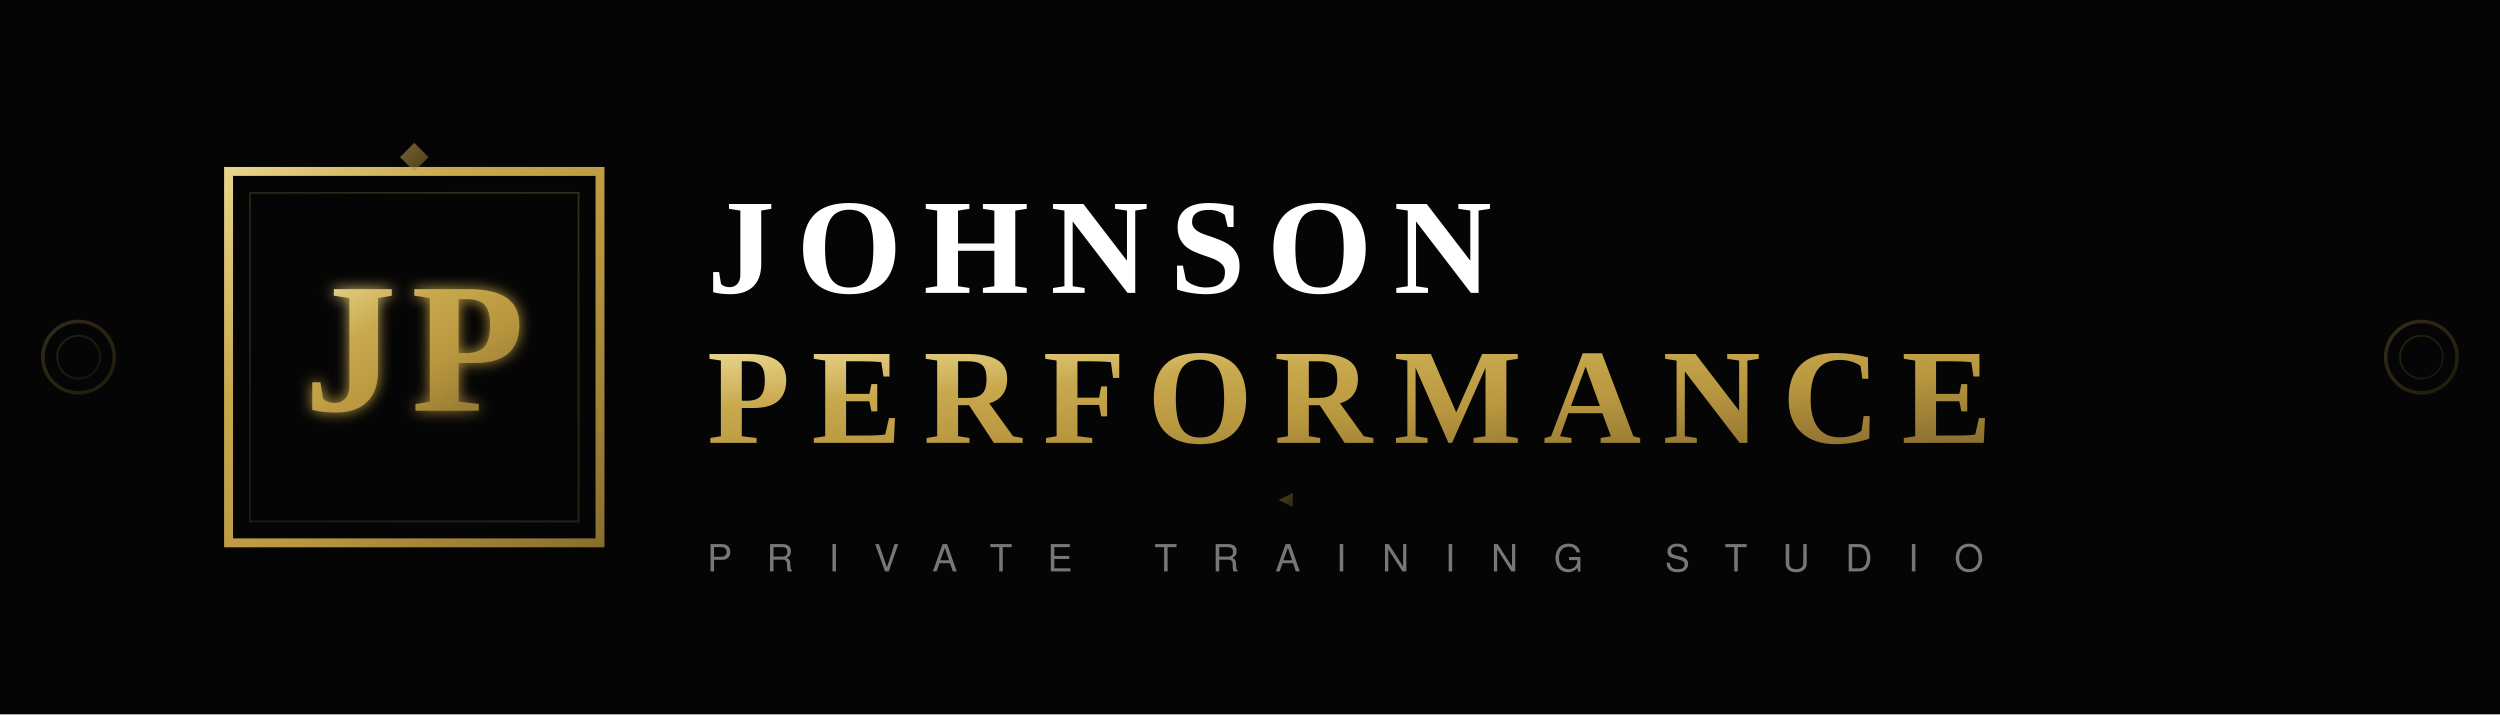
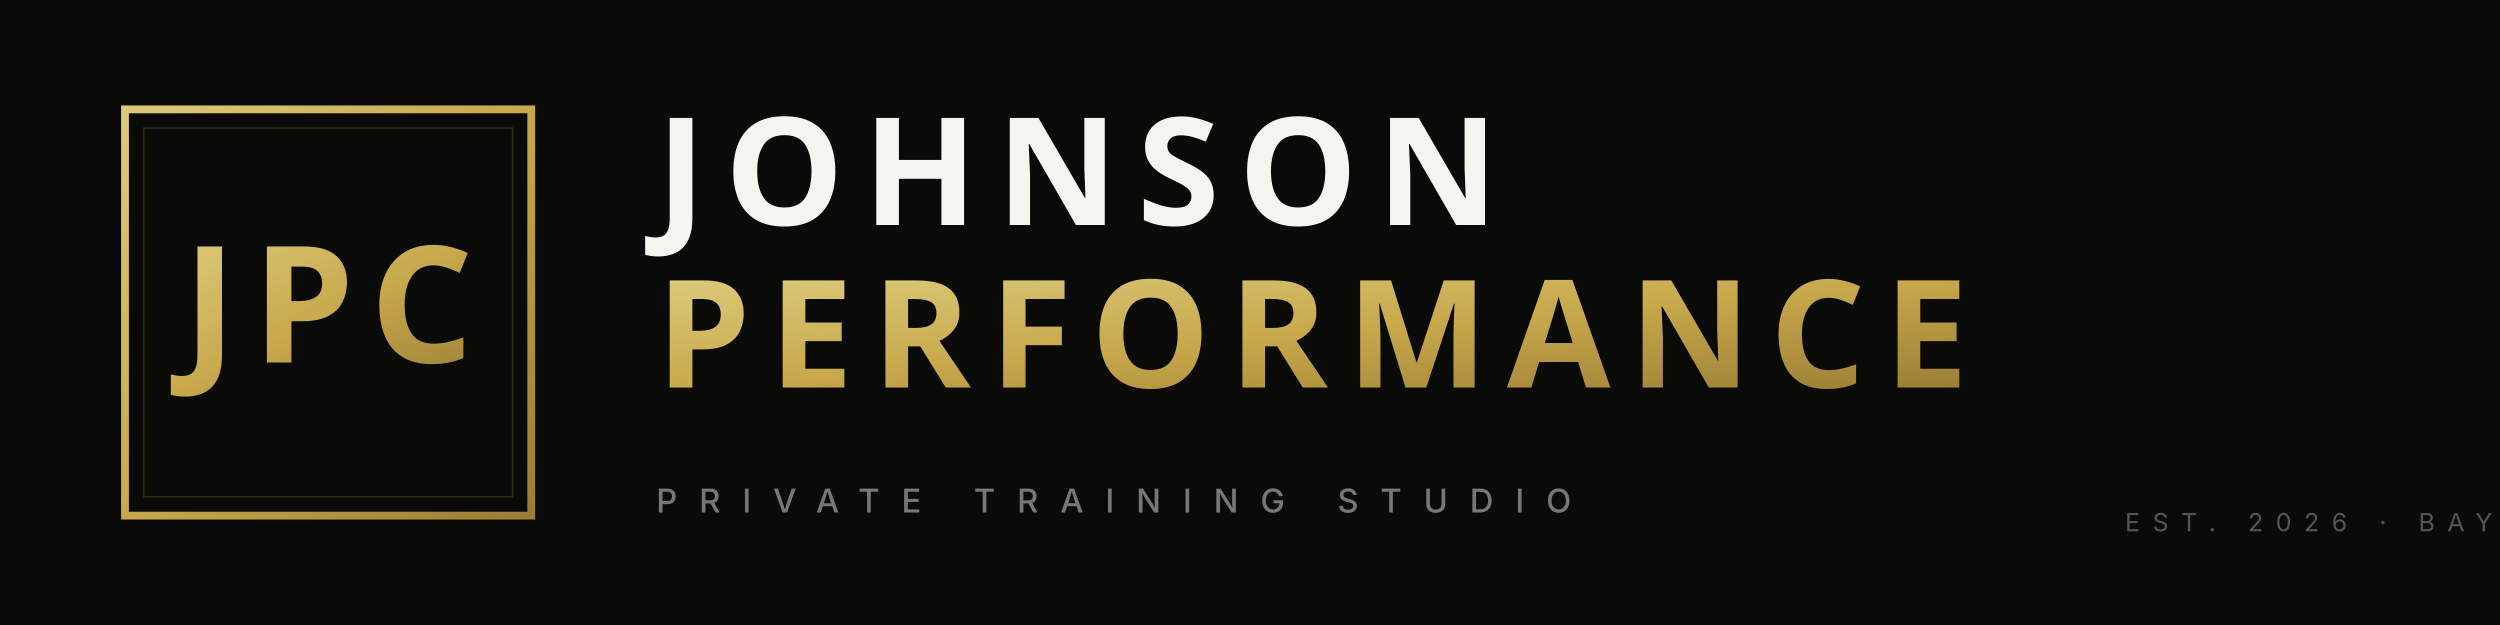
- <svg xmlns="http://www.w3.org/2000/svg" viewBox="0 0 700 200">
+ <svg xmlns="http://www.w3.org/2000/svg" viewBox="0 0 800 200">
  <defs>
-     <linearGradient id="goldH" x1="0%" y1="0%" x2="100%" y2="100%">
-       <stop offset="0%" style="stop-color:#E8D48B" />
-       <stop offset="30%" style="stop-color:#C9A94E" />
-       <stop offset="60%" style="stop-color:#B8973F" />
-       <stop offset="100%" style="stop-color:#8A6E2F" />
+     <linearGradient id="gold" x1="0%" y1="0%" x2="100%" y2="100%">
+       <stop offset="0%" style="stop-color:#DBCA7A" />
+       <stop offset="50%" style="stop-color:#C8A84B" />
+       <stop offset="100%" style="stop-color:#9A7E35" />
    </linearGradient>
-     <linearGradient id="goldH2" x1="100%" y1="0%" x2="0%" y2="100%">
-       <stop offset="0%" style="stop-color:#E8D48B" />
-       <stop offset="100%" style="stop-color:#8A6E2F" />
-     </linearGradient>
-     <filter id="glowH">
-       <feGaussianBlur stdDeviation="2" result="blur" />
-       <feMerge>
-         <feMergeNode in="blur" />
-         <feMergeNode in="SourceGraphic" />
-       </feMerge>
-     </filter>
  </defs>
-   <rect width="700" height="200" fill="#050505" />
-   <circle cx="22" cy="100" r="10" fill="none" stroke="url(#goldH)" stroke-width="1" opacity="0.2" />
-   <circle cx="22" cy="100" r="6" fill="none" stroke="url(#goldH)" stroke-width="0.5" opacity="0.15" />
-   <line x1="32" y1="100" x2="58" y2="100" stroke="url(#goldH)" stroke-width="1.5" opacity="0.25" />
-   <rect x="64" y="48" width="104" height="104" fill="none" stroke="url(#goldH)" stroke-width="2.5" />
-   <rect x="70" y="54" width="92" height="92" fill="none" stroke="url(#goldH2)" stroke-width="0.5" opacity="0.2" />
-   <path d="M64,48 L84,48" stroke="url(#goldH)" stroke-width="3.5" fill="none" />
-   <path d="M64,48 L64,68" stroke="url(#goldH)" stroke-width="3.5" fill="none" />
-   <path d="M168,48 L148,48" stroke="url(#goldH)" stroke-width="3.5" fill="none" />
-   <path d="M168,48 L168,68" stroke="url(#goldH)" stroke-width="3.5" fill="none" />
-   <path d="M64,152 L84,152" stroke="url(#goldH)" stroke-width="3.5" fill="none" />
-   <path d="M64,152 L64,132" stroke="url(#goldH)" stroke-width="3.5" fill="none" />
-   <path d="M168,152 L148,152" stroke="url(#goldH)" stroke-width="3.5" fill="none" />
-   <path d="M168,152 L168,132" stroke="url(#goldH)" stroke-width="3.5" fill="none" />
-   <polygon points="116,40 120,44 116,48 112,44" fill="url(#goldH)" opacity="0.5" />
-   <text x="116" y="115" font-family="Georgia, 'Times New Roman', serif" font-size="52" font-weight="700" fill="url(#goldH)" text-anchor="middle" letter-spacing="4" filter="url(#glowH)">JP</text>
-   <text x="198" y="82" font-family="Georgia, 'Times New Roman', serif" font-size="38" font-weight="600" fill="#FFFFFF" letter-spacing="6">JOHNSON</text>
-   <text x="198" y="124" font-family="Georgia, 'Times New Roman', serif" font-size="38" font-weight="600" fill="url(#goldH)" letter-spacing="6">PERFORMANCE</text>
-   <line x1="198" y1="140" x2="350" y2="140" stroke="url(#goldH)" stroke-width="0.5" opacity="0.3" />
-   <polygon points="358,140 362,138 362,142" fill="url(#goldH)" opacity="0.3" />
-   <text x="198" y="160" font-family="'Helvetica Neue', Helvetica, Arial, sans-serif" font-size="10.5" fill="#777777" letter-spacing="10" font-weight="400">PRIVATE TRAINING STUDIO</text>
-   <line x1="640" y1="100" x2="668" y2="100" stroke="url(#goldH)" stroke-width="1.5" opacity="0.25" />
-   <circle cx="678" cy="100" r="10" fill="none" stroke="url(#goldH)" stroke-width="1" opacity="0.2" />
-   <circle cx="678" cy="100" r="6" fill="none" stroke="url(#goldH)" stroke-width="0.5" opacity="0.15" />
+   <rect width="800" height="200" fill="#0A0A08" />
+   <rect x="40" y="35" width="130" height="130" fill="none" stroke="url(#gold)" stroke-width="2.5" />
+   <rect x="46" y="41" width="118" height="118" fill="none" stroke="#C8A84B" stroke-width="0.5" opacity="0.2" />
+   <path d="M40,35 L65,35" stroke="url(#gold)" stroke-width="4" fill="none" />
+   <path d="M40,35 L40,60" stroke="url(#gold)" stroke-width="4" fill="none" />
+   <path d="M170,35 L145,35" stroke="url(#gold)" stroke-width="4" fill="none" />
+   <path d="M170,35 L170,60" stroke="url(#gold)" stroke-width="4" fill="none" />
+   <path d="M40,165 L65,165" stroke="url(#gold)" stroke-width="4" fill="none" />
+   <path d="M40,165 L40,140" stroke="url(#gold)" stroke-width="4" fill="none" />
+   <path d="M170,165 L145,165" stroke="url(#gold)" stroke-width="4" fill="none" />
+   <path d="M170,165 L170,140" stroke="url(#gold)" stroke-width="4" fill="none" />
+   <text x="105" y="116" font-family="'Barlow Condensed', 'Arial Narrow', sans-serif" font-size="52" font-weight="800" fill="url(#gold)" text-anchor="middle" letter-spacing="5">JPC</text>
+   <text x="210" y="72" font-family="'Barlow Condensed', 'Arial Narrow', sans-serif" font-size="48" font-weight="800" fill="#F5F5F0" letter-spacing="6">JOHNSON</text>
+   <text x="210" y="124" font-family="'Barlow Condensed', 'Arial Narrow', sans-serif" font-size="48" font-weight="800" fill="url(#gold)" letter-spacing="6">PERFORMANCE</text>
+   <line x1="210" y1="142" x2="420" y2="142" stroke="url(#gold)" stroke-width="0.8" opacity="0.3" />
+   <text x="210" y="164" font-family="'Inter', 'Helvetica Neue', sans-serif" font-size="10.5" fill="#777" letter-spacing="7" font-weight="500">PRIVATE TRAINING STUDIO</text>
+   <text x="680" y="170" font-family="'Inter', 'Helvetica Neue', sans-serif" font-size="8" fill="#555" letter-spacing="4" font-weight="400">EST. 2026  ·  BAYONNE, NJ</text>
</svg>
